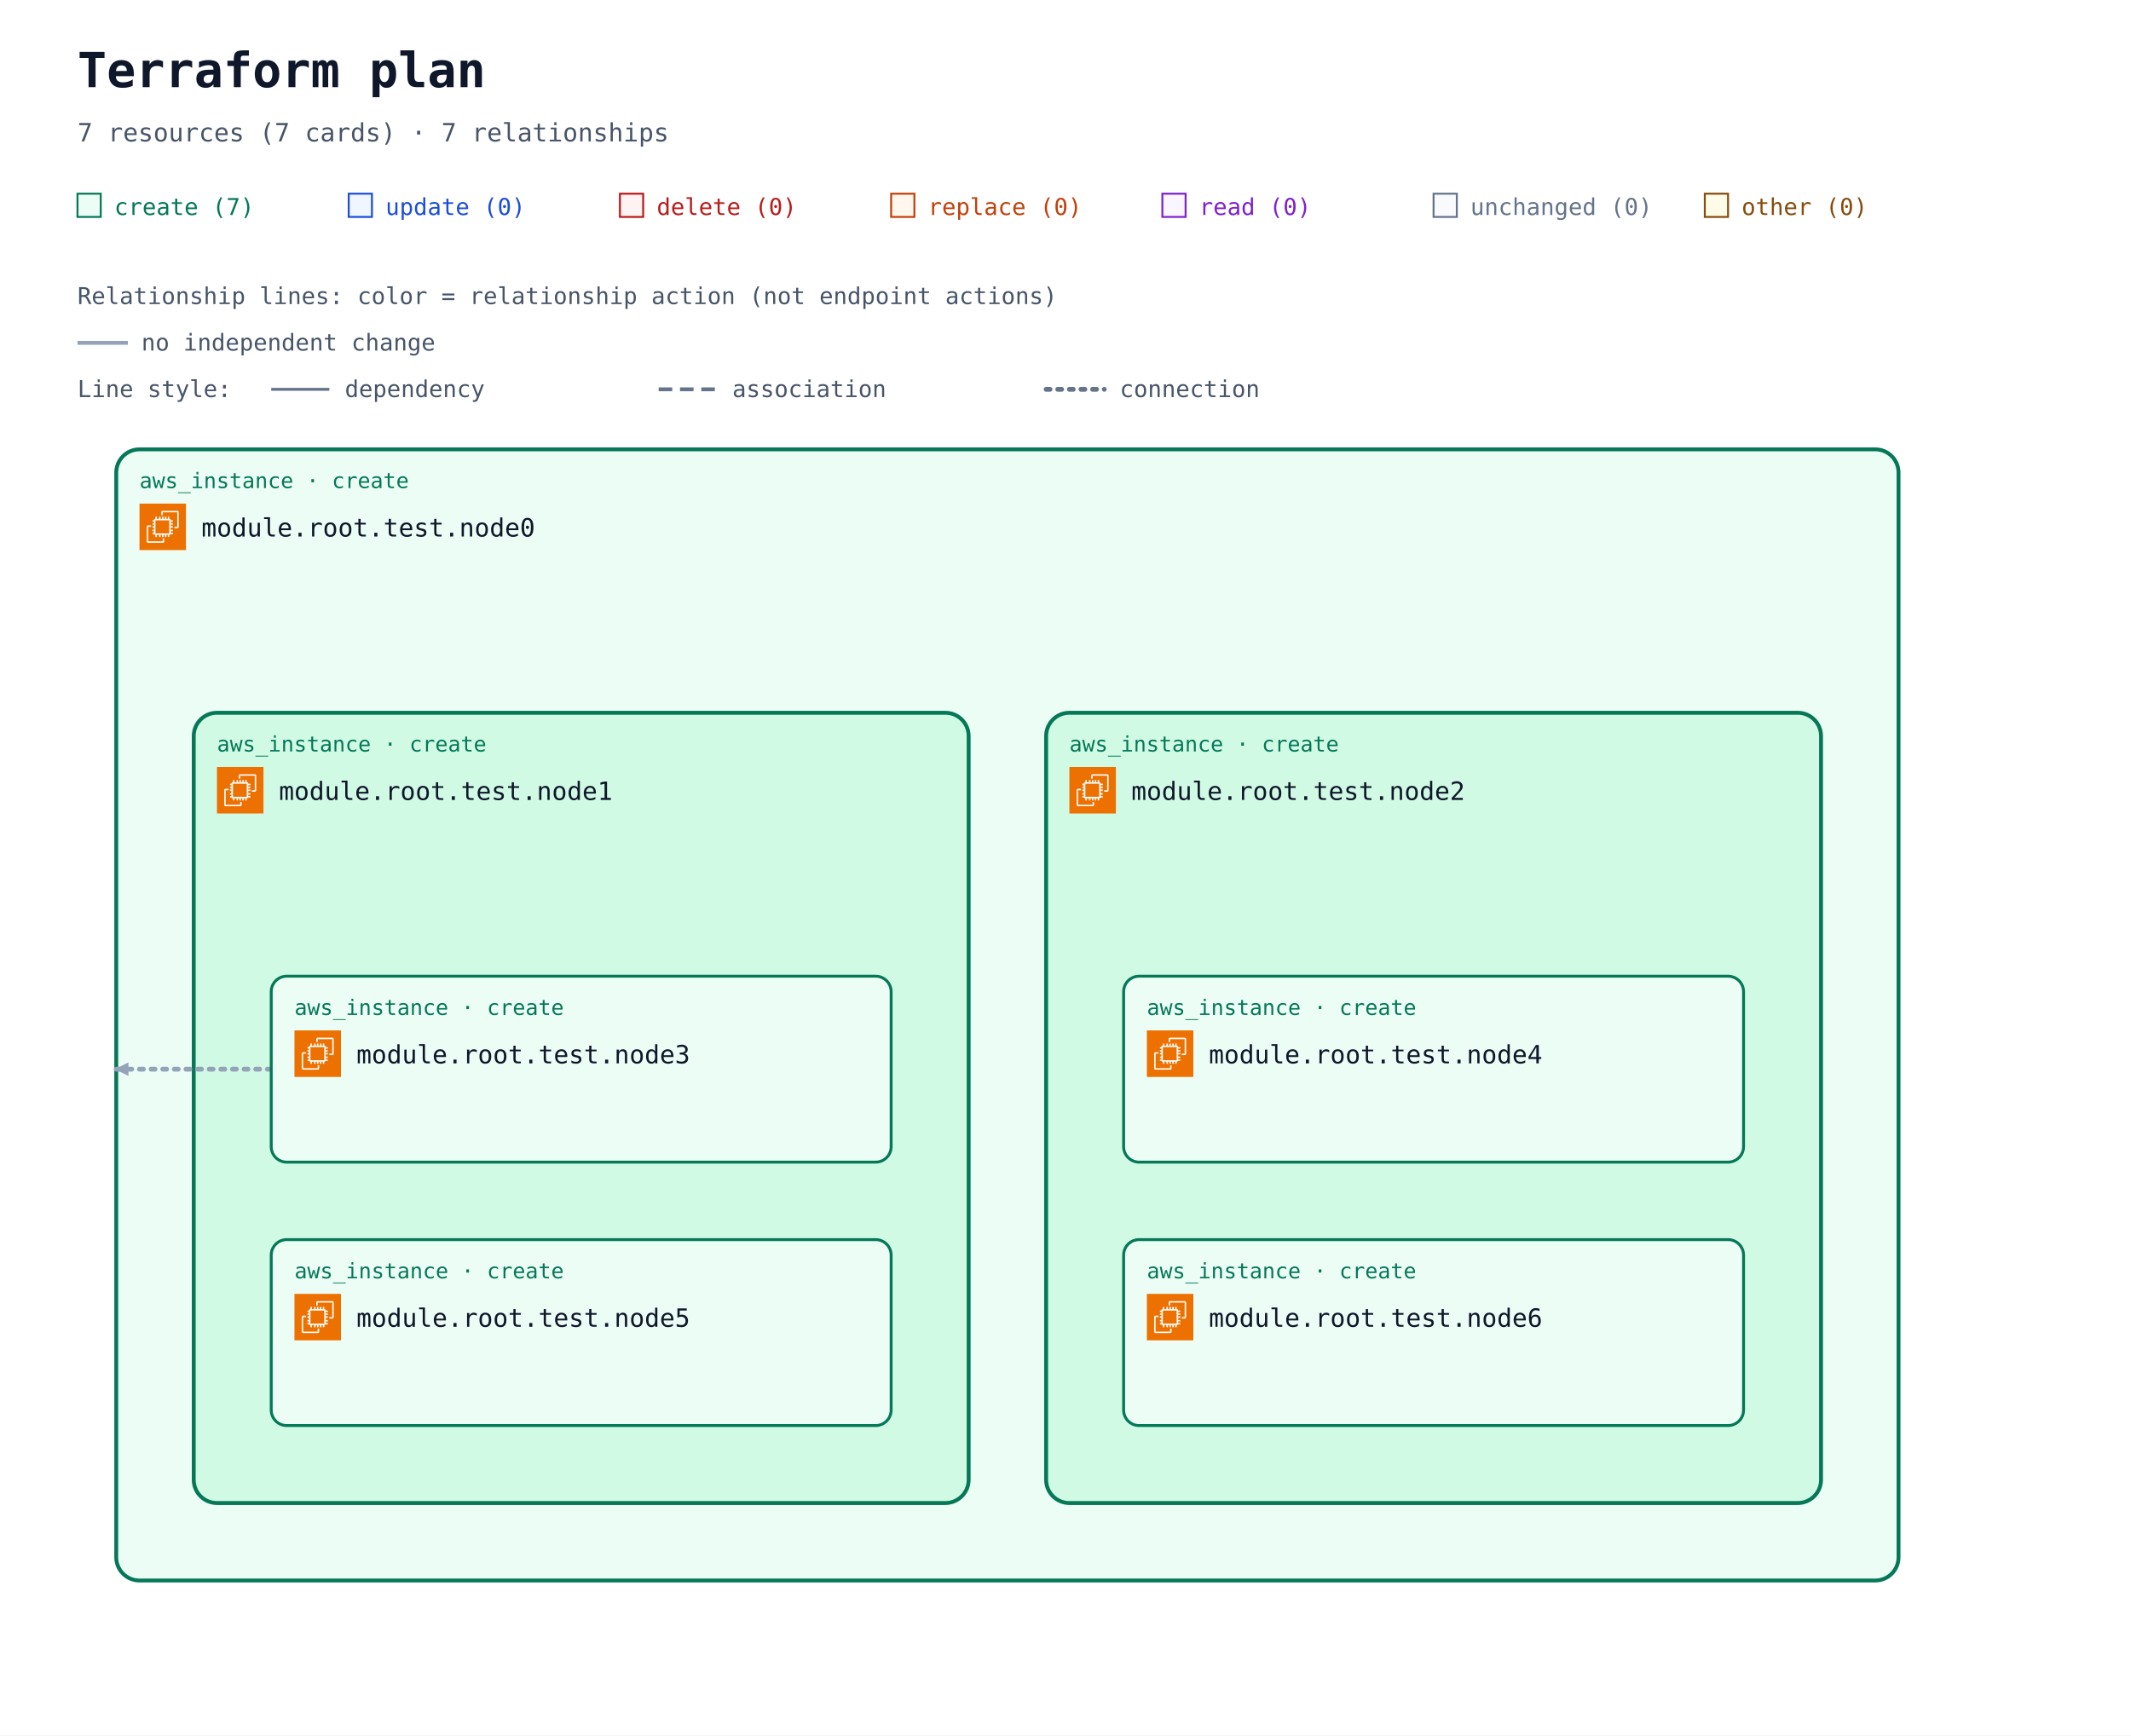
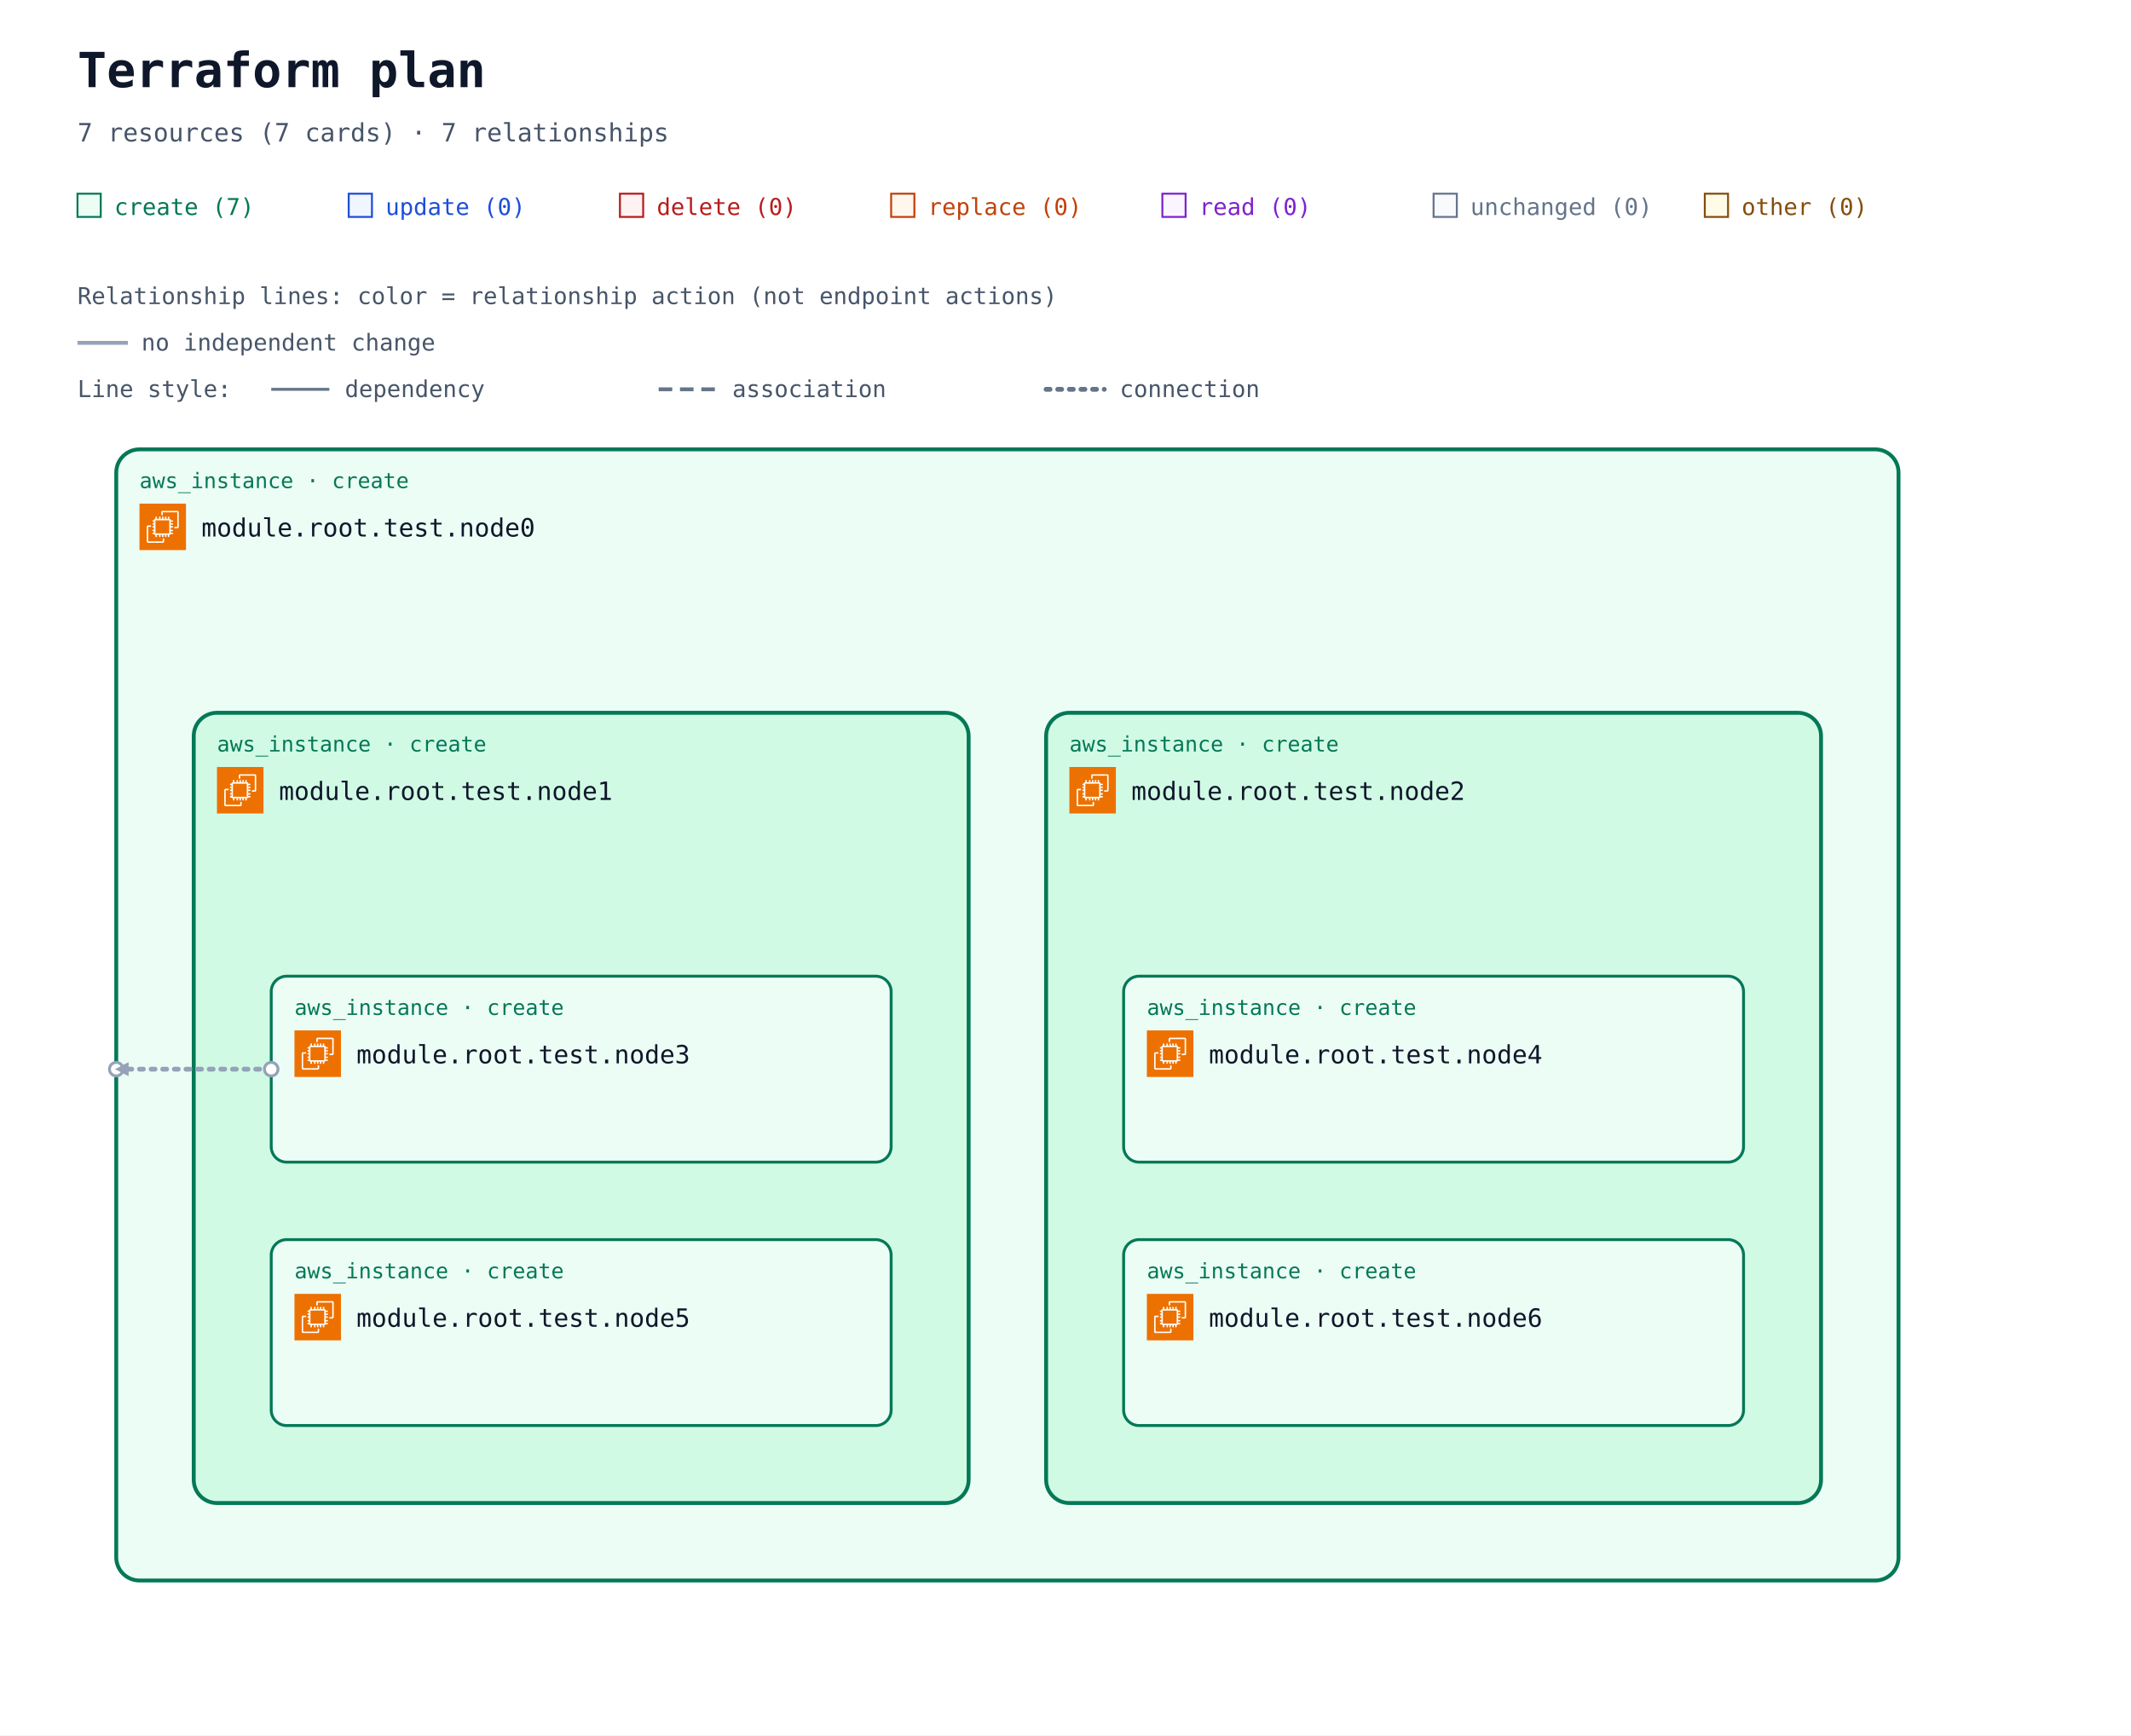
<svg xmlns="http://www.w3.org/2000/svg" width="1100" height="896" viewBox="0 0 1100 896" role="img" aria-labelledby="title description">
  <defs>
    <marker id="arrow" viewBox="0 0 10 10" refX="9" refY="5" markerWidth="7" markerHeight="7" markerUnits="userSpaceOnUse" orient="auto-start-reverse">
      <path d="M 0 0 L 10 5 L 0 10 z" fill="#94a3b8" />
    </marker>
    <symbol id="planorama-icon-aws-ec2" viewBox="0 0 64 64">
      <g>
        <g id="planorama-icon-aws-ec2-local-49636f6e2d4172636869746563747572652f34382f417263685f416d617a6f6e2d4543325f3438" stroke="none" stroke-width="1" fill="none" fill-rule="evenodd">
          <g id="planorama-icon-aws-ec2-local-49636f6e2d4172636869746563747572652d42472f34382f436f6d70757465" fill="#ED7100">
            <rect id="planorama-icon-aws-ec2-local-52656374616e676c65" x="0" y="0" width="64" height="64" />
          </g>
          <path d="M22,41 L41,41 L41,23 L22,23 L22,41 Z M43,23 L46,23 L46,25 L43,25 L43,27 L46,27 L46,29 L43,29 L43,31 L46,31 L46,33 L43,33 L43,36 L46,36 L46,38 L43,38 L43,40 L46,40 L46,42 L42.863,42 C42.608,42.587 42.023,43 41.344,43 L41,43 L41,46 L39,46 L39,43 L37,43 L37,46 L35,46 L35,43 L33,43 L33,46 L31,46 L31,43 L29,43 L29,46 L27,46 L27,43 L24,43 L24,46 L22,46 L22,43 L21.656,43 C20.977,43 20.392,42.587 20.137,42 L18,42 L18,40 L20,40 L20,38 L18,38 L18,36 L20,36 L20,33 L18,33 L18,31 L20,31 L20,29 L18,29 L18,27 L20,27 L20,25 L18,25 L18,23 L20,23 L20,22.656 C20,21.743 20.743,21 21.656,21 L22,21 L22,18 L24,18 L24,21 L27,21 L27,18 L29,18 L29,21 L31,21 L31,18 L33,18 L33,21 L35,21 L35,18 L37,18 L37,21 L39,21 L39,18 L41,18 L41,21 L41.344,21 C42.257,21 43,21.743 43,22.656 L43,23 Z M32,52 L12,52 L12,32 L16,32 L16,30 L11.843,30 C10.826,30 10,30.827 10,31.843 L10,52.157 C10,53.173 10.826,54 11.843,54 L32.157,54 C33.174,54 34,53.173 34,52.157 L34,48 L32,48 L32,52 Z M54,11.843 L54,32.157 C54,33.173 53.174,34 52.157,34 L48,34 L48,32 L52,32 L52,12 L32,12 L32,16 L30,16 L30,11.843 C30,10.827 30.826,10 31.843,10 L52.157,10 C53.174,10 54,10.827 54,11.843 L54,11.843 Z" id="planorama-icon-aws-ec2-local-416d617a6f6e2d4543325f49636f6e5f34385f5371756964" fill="#FFFFFF" />
        </g>
      </g>
    </symbol>
  </defs>
  <rect width="100%" height="100%" fill="#ffffff" />
  <g font-family="ui-monospace, SFMono-Regular, Consolas, monospace">
    <text x="40" y="45" font-size="25" font-weight="700" fill="#0f172a">Terraform plan</text>
    <text x="40" y="73" font-size="13" fill="#475569">7 resources (7 cards) · 7 relationships</text>
    <rect x="40" y="100" width="12" height="12" fill="#ecfdf5" stroke="#047857" />
    <text x="59" y="111" font-size="12" fill="#047857">create (7)</text>
    <rect x="180" y="100" width="12" height="12" fill="#eff6ff" stroke="#1d4ed8" />
    <text x="199" y="111" font-size="12" fill="#1d4ed8">update (0)</text>
    <rect x="320" y="100" width="12" height="12" fill="#fef2f2" stroke="#b91c1c" />
    <text x="339" y="111" font-size="12" fill="#b91c1c">delete (0)</text>
    <rect x="460" y="100" width="12" height="12" fill="#fff7ed" stroke="#c2410c" />
    <text x="479" y="111" font-size="12" fill="#c2410c">replace (0)</text>
    <rect x="600" y="100" width="12" height="12" fill="#faf5ff" stroke="#7e22ce" />
    <text x="619" y="111" font-size="12" fill="#7e22ce">read (0)</text>
    <rect x="740" y="100" width="12" height="12" fill="#f8fafc" stroke="#64748b" />
    <text x="759" y="111" font-size="12" fill="#64748b">unchanged (0)</text>
    <rect x="880" y="100" width="12" height="12" fill="#fefce8" stroke="#854d0e" />
    <text x="899" y="111" font-size="12" fill="#854d0e">other (0)</text>
    <g id="relationship-legend" font-size="12" fill="#475569">
      <text x="40" y="157">Relationship lines: color = relationship action (not endpoint actions)</text>
      <path d="M 40 177 H 66" stroke="#94a3b8" stroke-width="2" />
      <text x="73" y="181">no independent change</text>
      <text x="40" y="205">Line style:</text>
      <path d="M 140 201 H 170" stroke="#64748b" stroke-width="1.5" />
      <text x="178" y="205">dependency</text>
      <path d="M 340 201 H 370" stroke="#64748b" stroke-width="2" stroke-dasharray="7 4" />
      <text x="378" y="205">association</text>
      <path d="M 540 201 H 570" stroke="#64748b" stroke-width="2.5" stroke-dasharray="2 4" stroke-linecap="round" />
      <text x="578" y="205">connection</text>
    </g>
    <g transform="translate(0 72)">
      <g data-container="resource-746573742e6e6f646530-current">
        <rect x="60" y="160" width="920" height="584" rx="12" fill="#ecfdf5" stroke="#047857" stroke-width="2" data-mode="managed" />
      </g>
      <g data-container="resource-746573742e6e6f646531-current">
        <rect x="100" y="296" width="400" height="408" rx="12" fill="#d1fae5" stroke="#047857" stroke-width="2" data-mode="managed" />
      </g>
      <g data-container="resource-746573742e6e6f646532-current">
        <rect x="540" y="296" width="400" height="408" rx="12" fill="#d1fae5" stroke="#047857" stroke-width="2" data-mode="managed" />
      </g>
      <g data-edge-kind="containment" data-source="resource-746573742e6e6f646530-current" data-target="resource-746573742e6e6f646531-current" />
      <g data-edge-kind="containment" data-source="resource-746573742e6e6f646530-current" data-target="resource-746573742e6e6f646532-current" />
      <g data-edge-kind="containment" data-source="resource-746573742e6e6f646531-current" data-target="resource-746573742e6e6f646533-current" />
      <g data-edge-kind="containment" data-source="resource-746573742e6e6f646531-current" data-target="resource-746573742e6e6f646535-current" />
      <g data-edge-kind="containment" data-source="resource-746573742e6e6f646532-current" data-target="resource-746573742e6e6f646534-current" />
      <g data-edge-kind="containment" data-source="resource-746573742e6e6f646532-current" data-target="resource-746573742e6e6f646536-current" />
      <path d="M 140 480 L 60 480 " data-edge-kind="connection" data-directionality="directed" data-source="resource-746573742e6e6f646533-current" data-target="resource-746573742e6e6f646530-current" fill="none" stroke="#94a3b8" stroke-width="2.5" stroke-dasharray="2 4" stroke-linecap="round" stroke-linejoin="round" marker-end="url(#arrow)" />
      <g id="resource-746573742e6e6f646530-current" data-architecture-id="terraform:746573742e6e6f646530-current" data-qualified-address="module.root.test.node0" data-terraform-address="test.node0">
        <text x="72" y="180" font-size="11" fill="#047857">aws_instance · create</text>
        <use href="#planorama-icon-aws-ec2" x="72" y="188" width="24" height="24" aria-hidden="true" />
        <text x="104" y="205" font-size="13" fill="#0f172a">module.root.test.node0</text>
        <text x="72" y="244" font-size="10" fill="#64748b" />
      </g>
      <g id="resource-746573742e6e6f646531-current" data-architecture-id="terraform:746573742e6e6f646531-current" data-qualified-address="module.root.test.node1" data-terraform-address="test.node1">
        <text x="112" y="316" font-size="11" fill="#047857">aws_instance · create</text>
        <use href="#planorama-icon-aws-ec2" x="112" y="324" width="24" height="24" aria-hidden="true" />
        <text x="144" y="341" font-size="13" fill="#0f172a">module.root.test.node1</text>
        <text x="112" y="380" font-size="10" fill="#64748b" />
      </g>
      <g id="resource-746573742e6e6f646532-current" data-architecture-id="terraform:746573742e6e6f646532-current" data-qualified-address="module.root.test.node2" data-terraform-address="test.node2">
        <text x="552" y="316" font-size="11" fill="#047857">aws_instance · create</text>
        <use href="#planorama-icon-aws-ec2" x="552" y="324" width="24" height="24" aria-hidden="true" />
        <text x="584" y="341" font-size="13" fill="#0f172a">module.root.test.node2</text>
        <text x="552" y="380" font-size="10" fill="#64748b" />
      </g>
      <g id="resource-746573742e6e6f646533-current" data-architecture-id="terraform:746573742e6e6f646533-current" data-qualified-address="module.root.test.node3" data-terraform-address="test.node3">
        <rect x="140" y="432" width="320" height="96" rx="8" fill="#ecfdf5" stroke="#047857" stroke-width="1.5" data-mode="managed" />
        <text x="152" y="452" font-size="11" fill="#047857">aws_instance · create</text>
        <use href="#planorama-icon-aws-ec2" x="152" y="460" width="24" height="24" aria-hidden="true" />
        <text x="184" y="477" font-size="13" fill="#0f172a">module.root.test.node3</text>
        <text x="152" y="516" font-size="10" fill="#64748b" />
      </g>
      <g id="resource-746573742e6e6f646534-current" data-architecture-id="terraform:746573742e6e6f646534-current" data-qualified-address="module.root.test.node4" data-terraform-address="test.node4">
        <rect x="580" y="432" width="320" height="96" rx="8" fill="#ecfdf5" stroke="#047857" stroke-width="1.5" data-mode="managed" />
        <text x="592" y="452" font-size="11" fill="#047857">aws_instance · create</text>
        <use href="#planorama-icon-aws-ec2" x="592" y="460" width="24" height="24" aria-hidden="true" />
        <text x="624" y="477" font-size="13" fill="#0f172a">module.root.test.node4</text>
        <text x="592" y="516" font-size="10" fill="#64748b" />
      </g>
      <g id="resource-746573742e6e6f646535-current" data-architecture-id="terraform:746573742e6e6f646535-current" data-qualified-address="module.root.test.node5" data-terraform-address="test.node5">
        <rect x="140" y="568" width="320" height="96" rx="8" fill="#ecfdf5" stroke="#047857" stroke-width="1.5" data-mode="managed" />
        <text x="152" y="588" font-size="11" fill="#047857">aws_instance · create</text>
        <use href="#planorama-icon-aws-ec2" x="152" y="596" width="24" height="24" aria-hidden="true" />
        <text x="184" y="613" font-size="13" fill="#0f172a">module.root.test.node5</text>
        <text x="152" y="652" font-size="10" fill="#64748b" />
      </g>
      <g id="resource-746573742e6e6f646536-current" data-architecture-id="terraform:746573742e6e6f646536-current" data-qualified-address="module.root.test.node6" data-terraform-address="test.node6">
        <rect x="580" y="568" width="320" height="96" rx="8" fill="#ecfdf5" stroke="#047857" stroke-width="1.5" data-mode="managed" />
        <text x="592" y="588" font-size="11" fill="#047857">aws_instance · create</text>
        <use href="#planorama-icon-aws-ec2" x="592" y="596" width="24" height="24" aria-hidden="true" />
        <text x="624" y="613" font-size="13" fill="#0f172a">module.root.test.node6</text>
        <text x="592" y="652" font-size="10" fill="#64748b" />
      </g>
+       <g data-endpoints="true" data-source="resource-746573742e6e6f646533-current" data-target="resource-746573742e6e6f646530-current" aria-hidden="true">
+         <circle data-endpoint="source" cx="140" cy="480" r="3.5" fill="#ffffff" stroke="#94a3b8" stroke-width="1.5" />
+         <circle data-endpoint="target" cx="60" cy="480" r="3.5" fill="#ffffff" stroke="#94a3b8" stroke-width="1.5" />
+         <path data-endpoint-arrow="true" d="M 66.3 483.5 L 59.3 480 L 66.3 476.5 Z" fill="#94a3b8" />
+       </g>
    </g>
  </g>
</svg>
